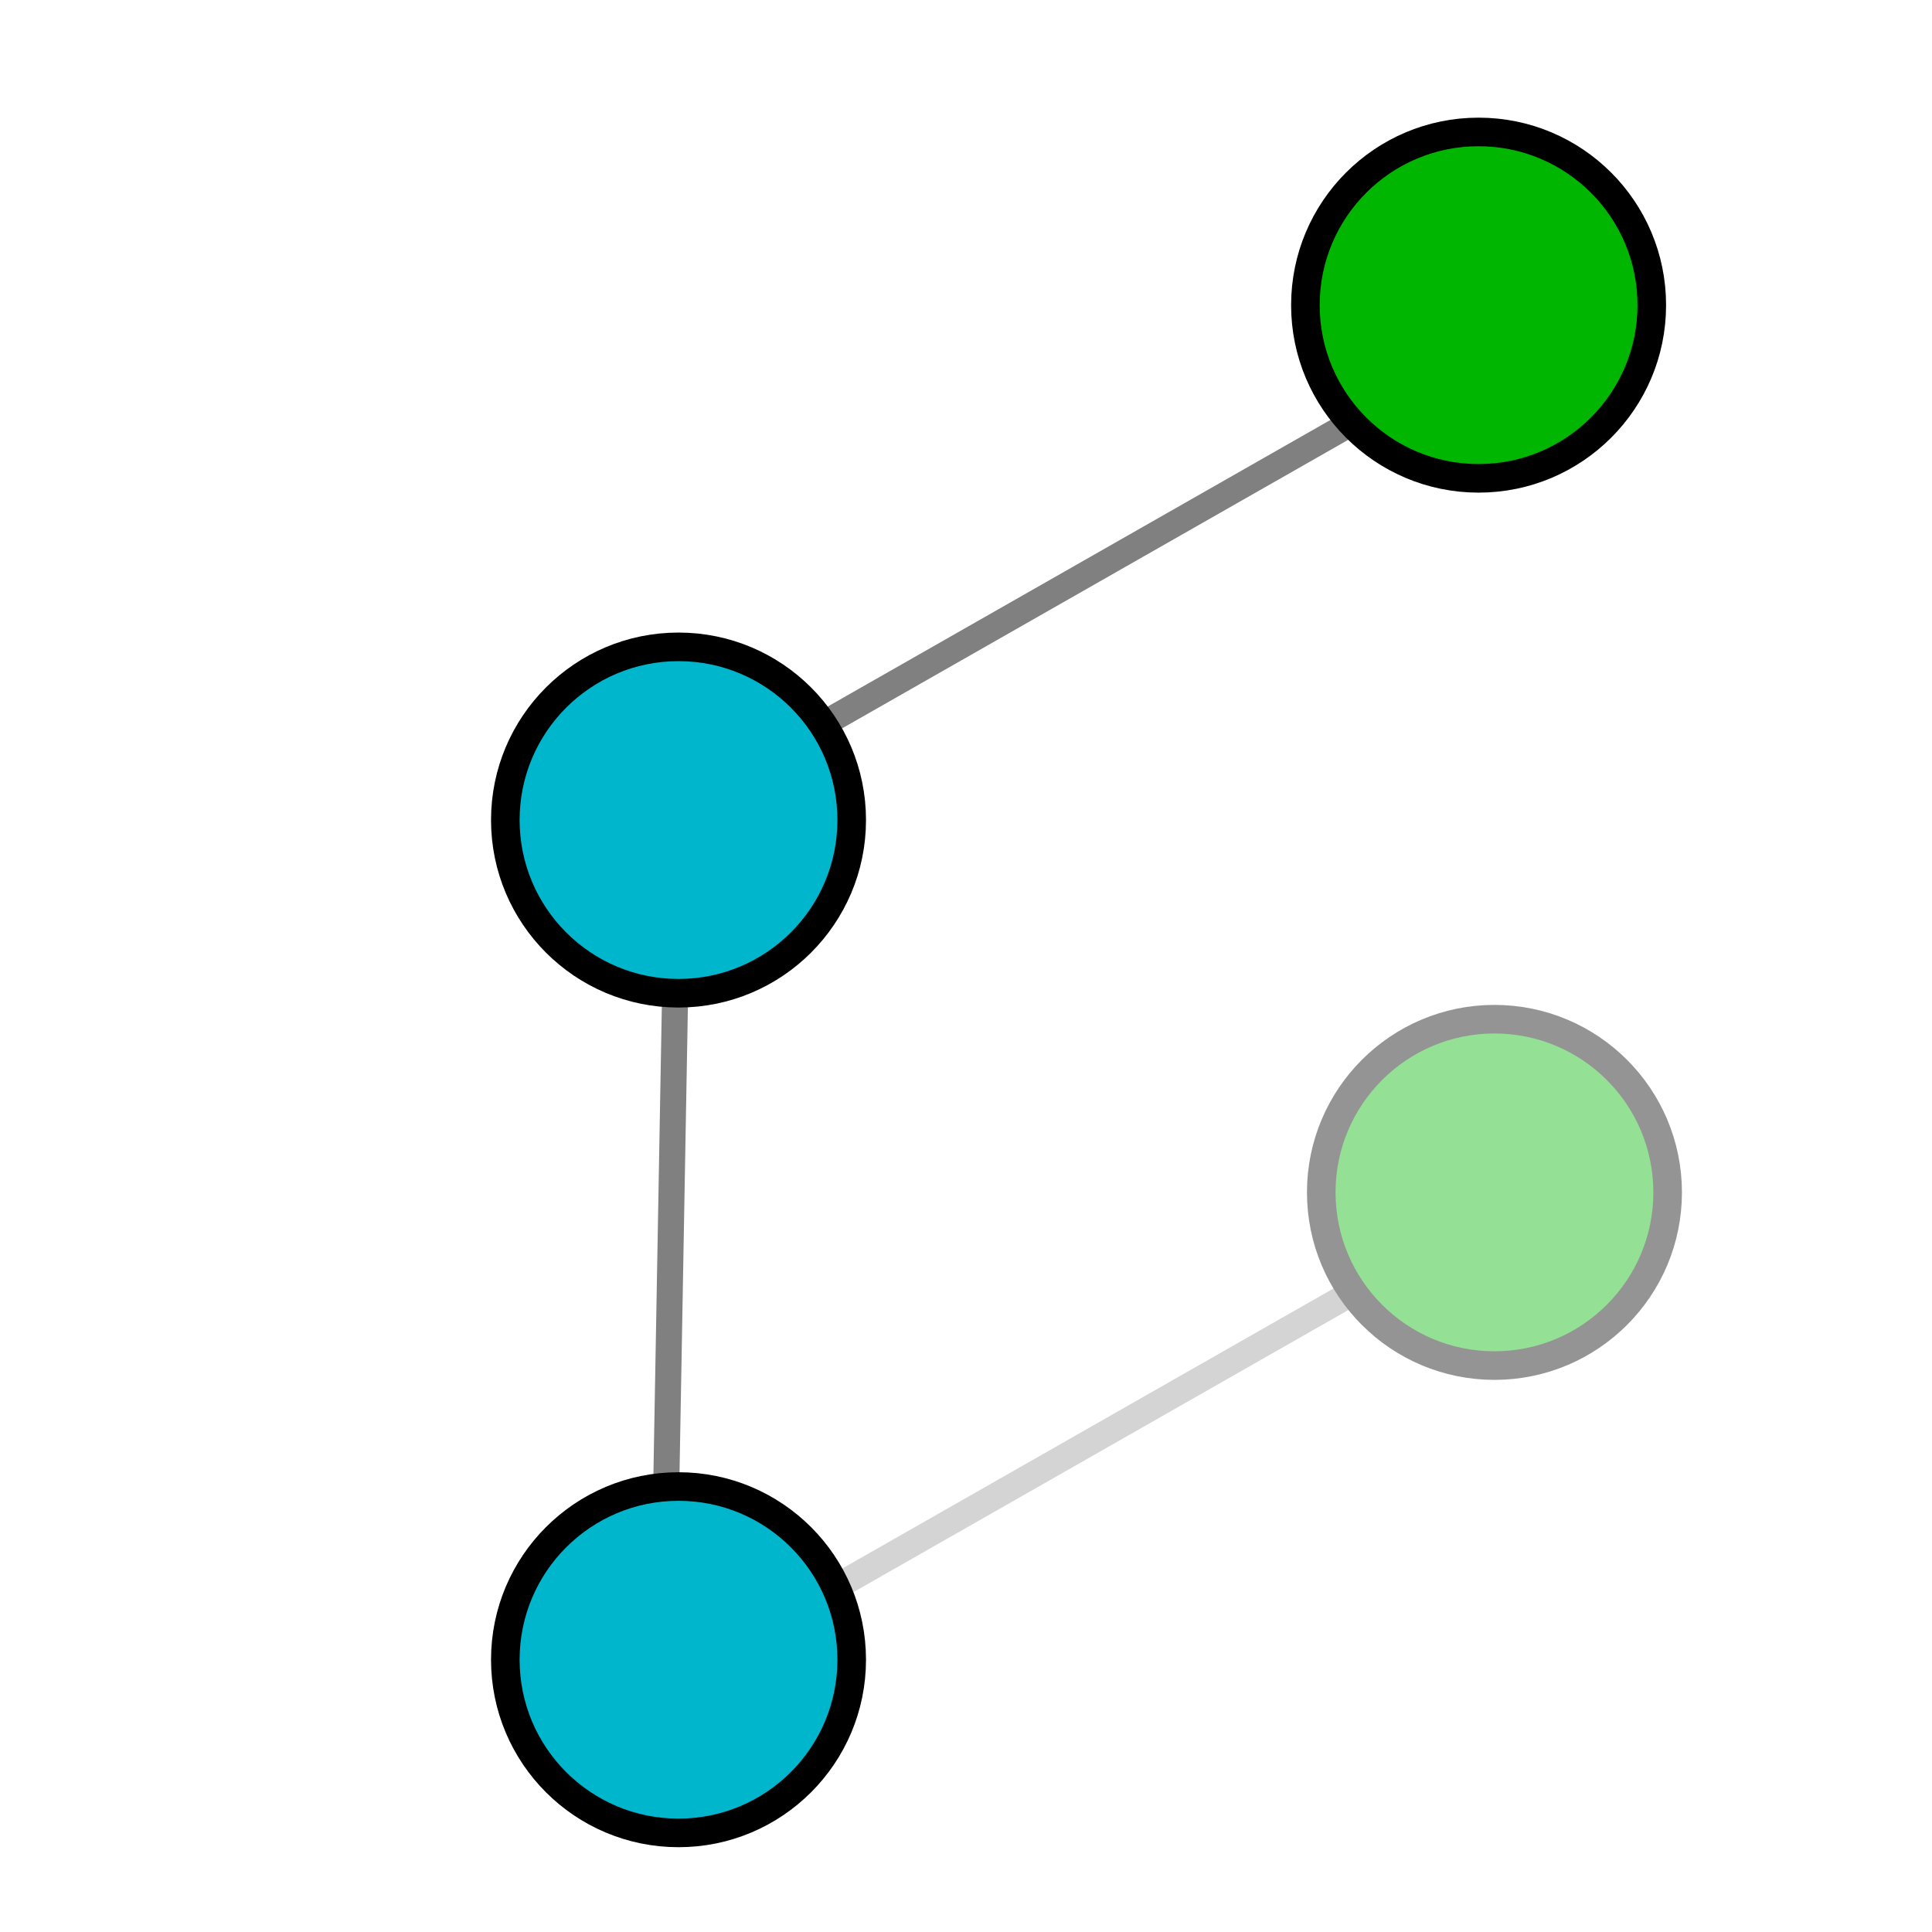
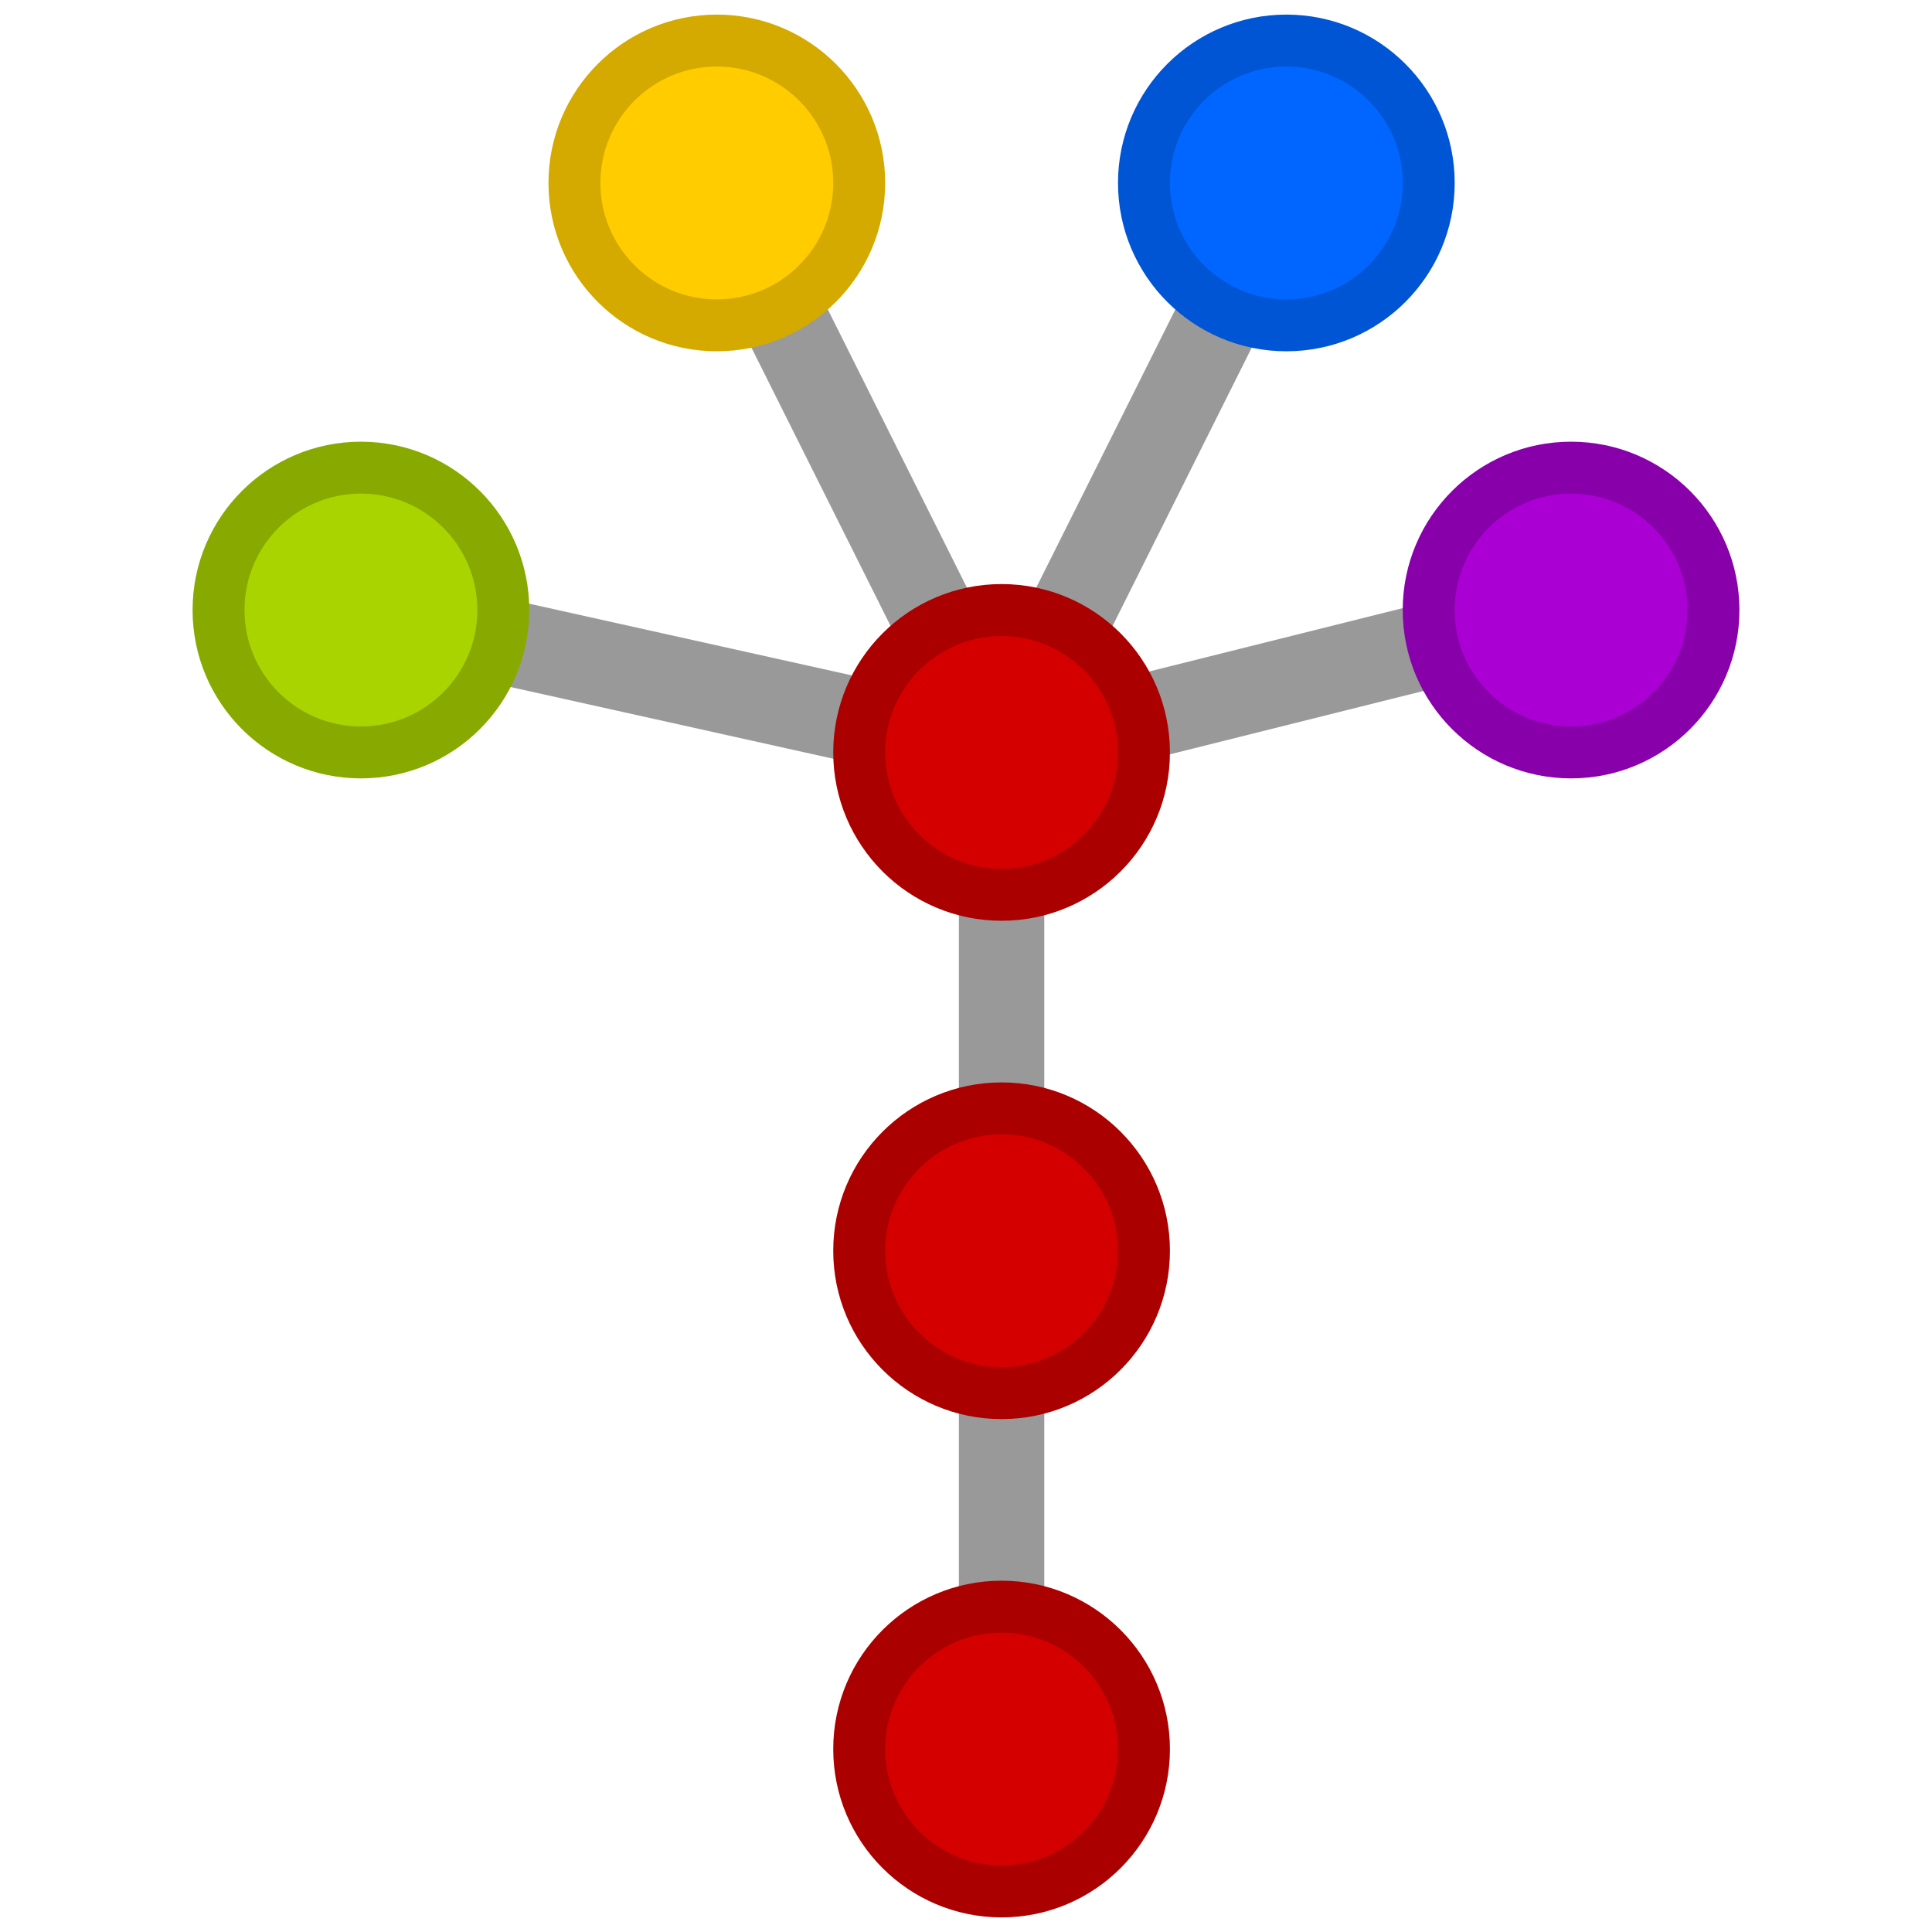
<svg xmlns="http://www.w3.org/2000/svg" width="128" height="128" viewBox="0 0 33.867 33.867" version="1.1" id="svg8">
  <defs id="defs2" />
  <g id="layer1">
-     <g id="g883" style="opacity:0.418">
-       <path style="opacity:1;fill:none;stroke:#999999;stroke-width:0.457;stroke-linecap:butt;stroke-linejoin:miter;stroke-miterlimit:4;stroke-dasharray:none;stroke-opacity:1" d="M 11.616,29.553 26.474,21.083" id="path847" />
-       <circle style="opacity:1;fill:#00b600;fill-opacity:1;stroke:#000000;stroke-width:0.501;stroke-linecap:round" id="circle843" cx="26.197" cy="20.902" r="3.036" />
+     <g id="g882" transform="matrix(0.943273,0,0,0.943273,2.582809,1.958875)">
+       <path style="fill:none;stroke:#999999;stroke-width:1.587;stroke-linecap:butt;stroke-linejoin:miter;stroke-miterlimit:4;stroke-dasharray:none;stroke-opacity:1" d="M 15.875,30.427 V 11.906" id="path848" />
+       <path style="fill:none;stroke:#999999;stroke-width:1.587;stroke-linecap:butt;stroke-linejoin:miter;stroke-miterlimit:4;stroke-dasharray:none;stroke-opacity:1" d="M 21.167,1.323 15.875,11.906 26.458,9.26" id="path866" />
+       <path style="fill:none;stroke:#999999;stroke-width:1.587;stroke-linecap:butt;stroke-linejoin:miter;stroke-miterlimit:4;stroke-dasharray:none;stroke-opacity:1" d="M 10.583,1.323 15.875,11.906 3.969,9.26" id="path868" />
+       <circle style="opacity:1;fill:#d40000;stroke:#aa0000;stroke-width:0.965;stroke-linecap:round" id="path852" cx="15.875" cy="30.427" r="2.646" />
+       <circle style="opacity:1;fill:#d40000;fill-opacity:1;stroke:#aa0000;stroke-width:0.965;stroke-linecap:round;stroke-opacity:1" id="circle854" cx="15.875" cy="21.167" r="2.646" />
+       <circle style="opacity:1;fill:#d40000;stroke:#aa0000;stroke-width:0.965;stroke-linecap:round" id="circle856" cx="15.875" cy="11.906" r="2.646" />
+       <circle style="opacity:1;fill:#aa00d4;stroke:#8800aa;stroke-width:0.965;stroke-linecap:round" id="circle858" cx="26.458" cy="9.26" r="2.646" />
+       <circle style="opacity:1;fill:#0066ff;stroke:#0055d4;stroke-width:0.965;stroke-linecap:round" id="circle860" cx="21.167" cy="1.323" r="2.646" />
+       <circle style="opacity:1;fill:#ffcc00;stroke:#d4aa00;stroke-width:0.965;stroke-linecap:round" id="circle862" cx="10.583" cy="1.323" r="2.646" />
+       <circle style="opacity:1;fill:#aad400;stroke:#88aa00;stroke-width:0.965;stroke-linecap:round" id="circle864" cx="3.969" cy="9.26" r="2.646" />
    </g>
-     <path style="fill:#f2f2f2;stroke:#808080;stroke-width:0.457;stroke-linecap:butt;stroke-linejoin:miter;stroke-miterlimit:4;stroke-dasharray:none;stroke-opacity:1" d="M 11.893,14.14 26.752,5.669" id="path849" />
-     <path style="fill:#808080;stroke:#808080;stroke-width:0.457;stroke-linecap:butt;stroke-linejoin:miter;stroke-miterlimit:4;stroke-dasharray:none;stroke-opacity:1" d="M 11.893,14.14 11.616,29.553" id="path839" />
-     <circle style="fill:#00b6cc;stroke:#000000;stroke-width:0.501;stroke-linecap:round" id="path833" cx="11.894" cy="29.094" r="3.036" />
-     <circle style="fill:#00b6cc;stroke:#000000;stroke-width:0.501;stroke-linecap:round" id="circle837" cx="11.894" cy="14.375" r="3.036" />
-     <circle style="fill:#00b600;fill-opacity:1;stroke:#000000;stroke-width:0.501;stroke-linecap:round" id="circle841" cx="25.919" cy="5.349" r="3.036" />
  </g>
</svg>
